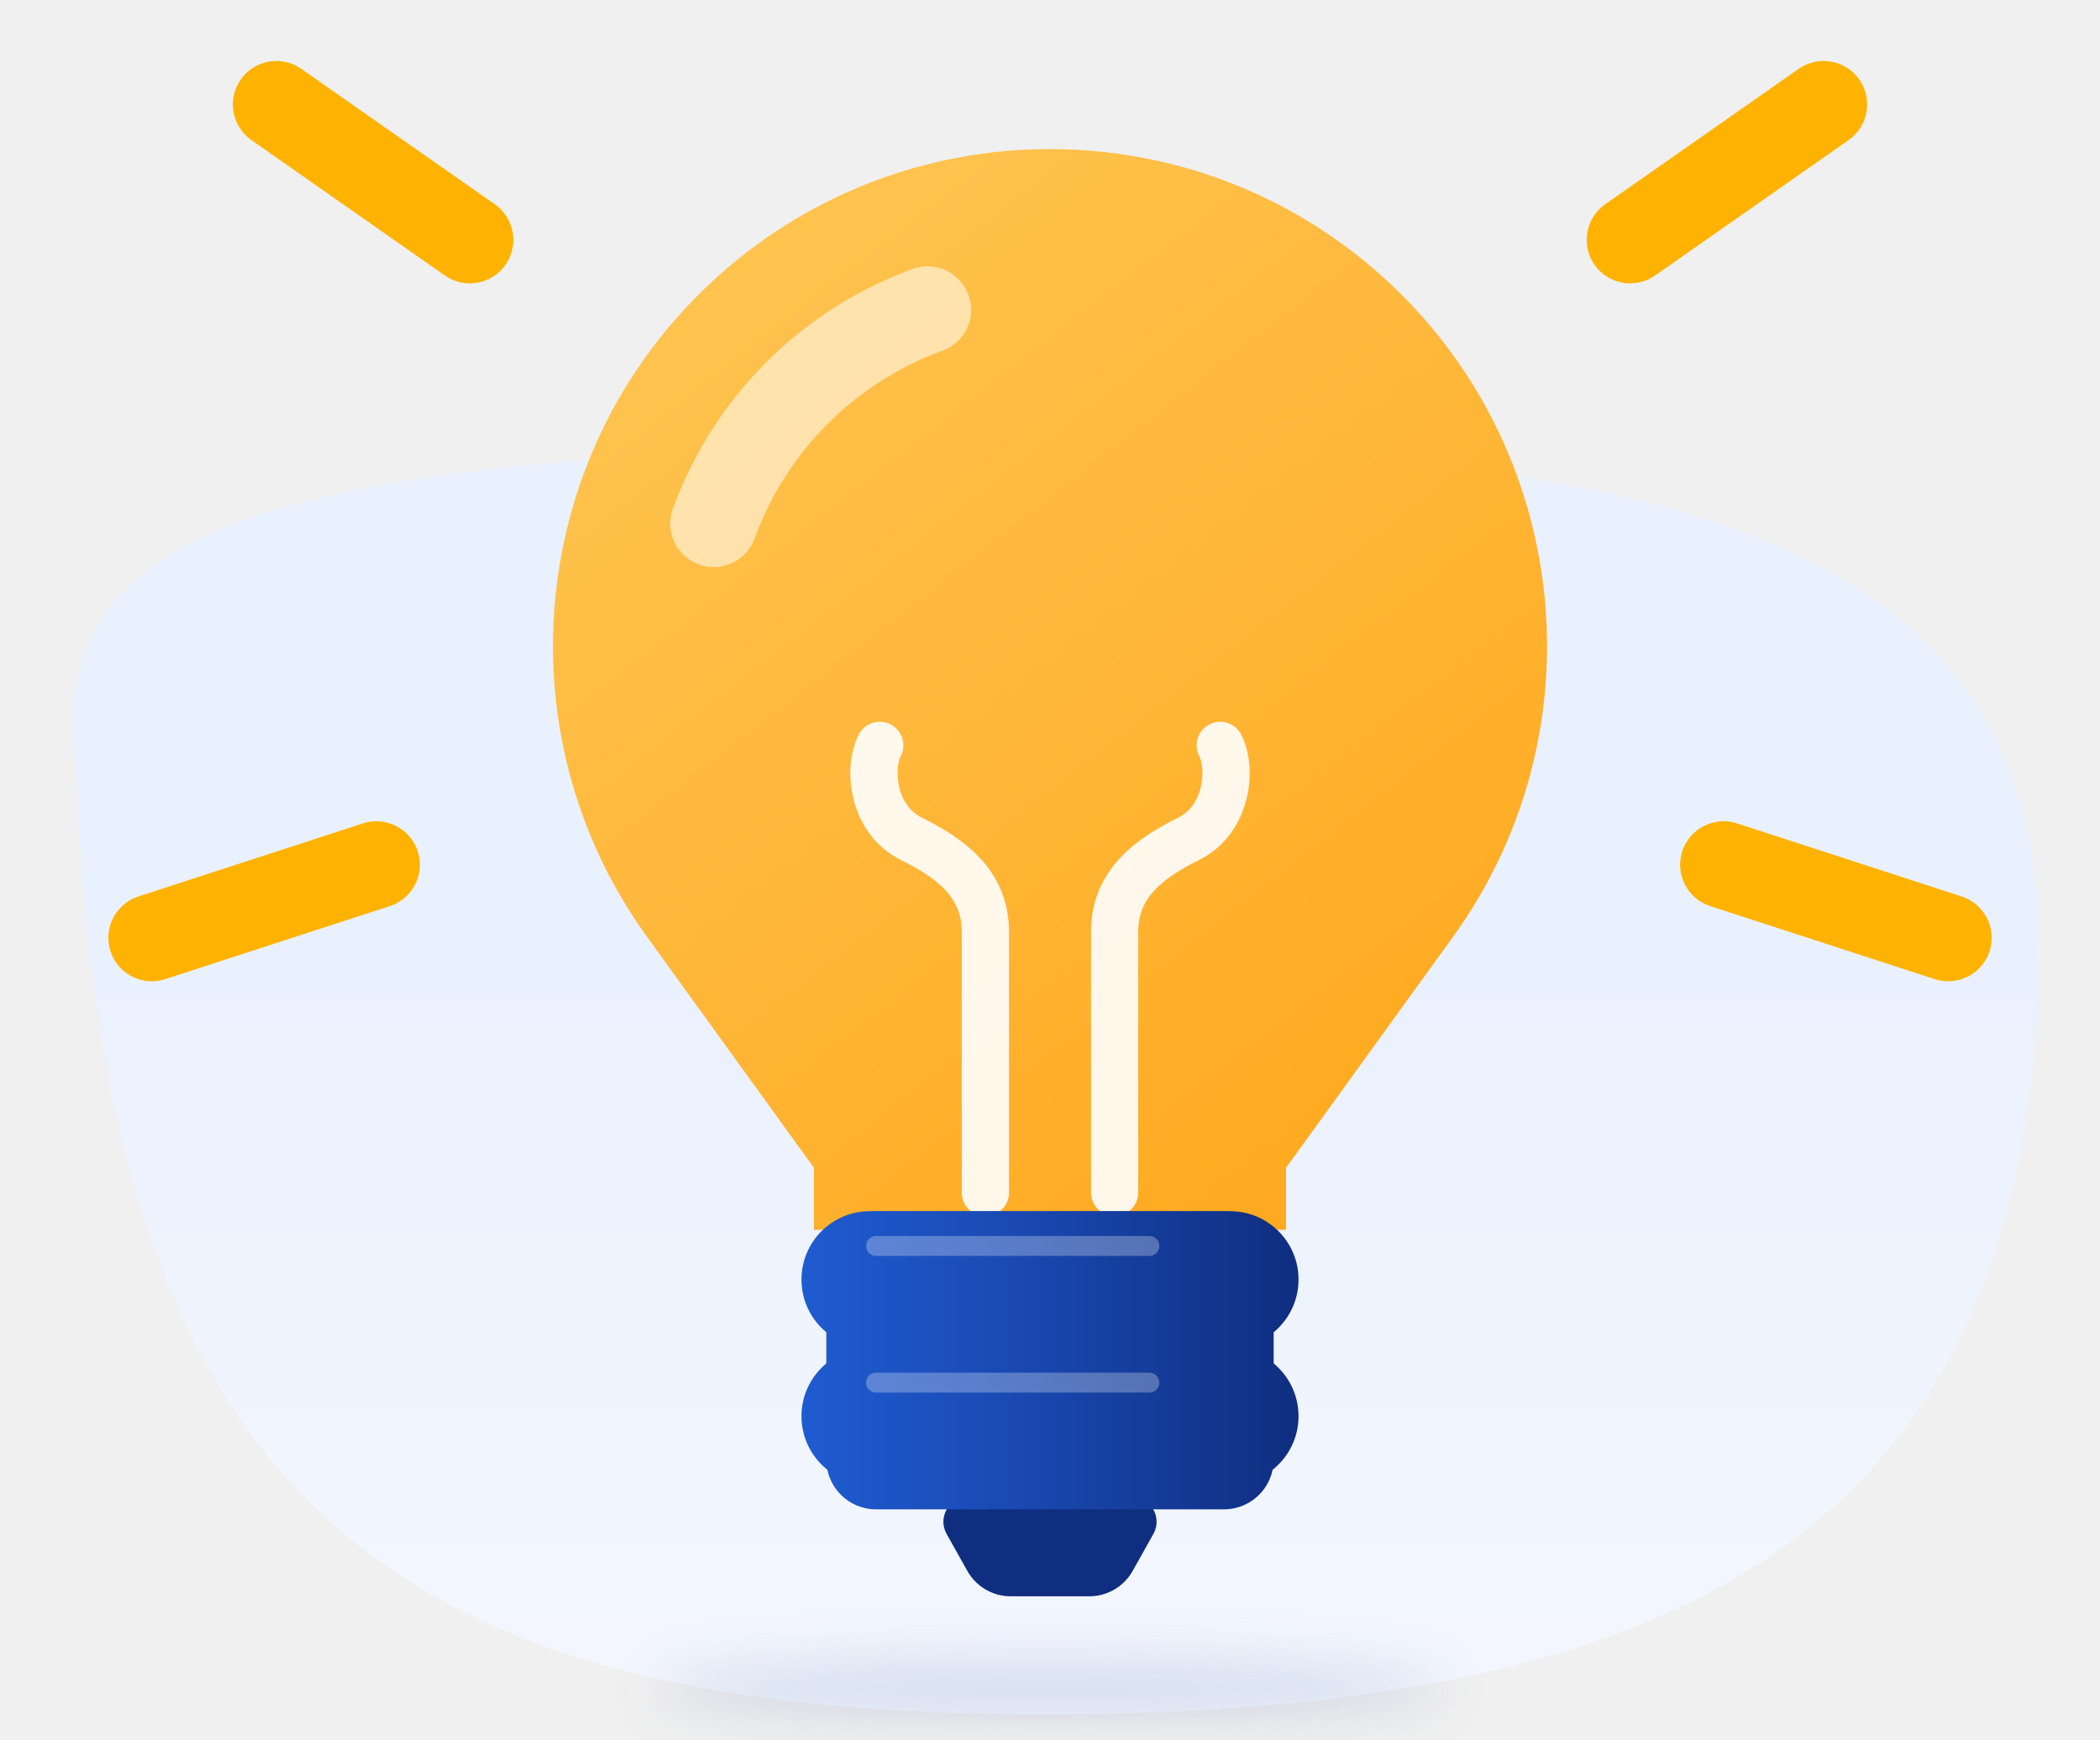
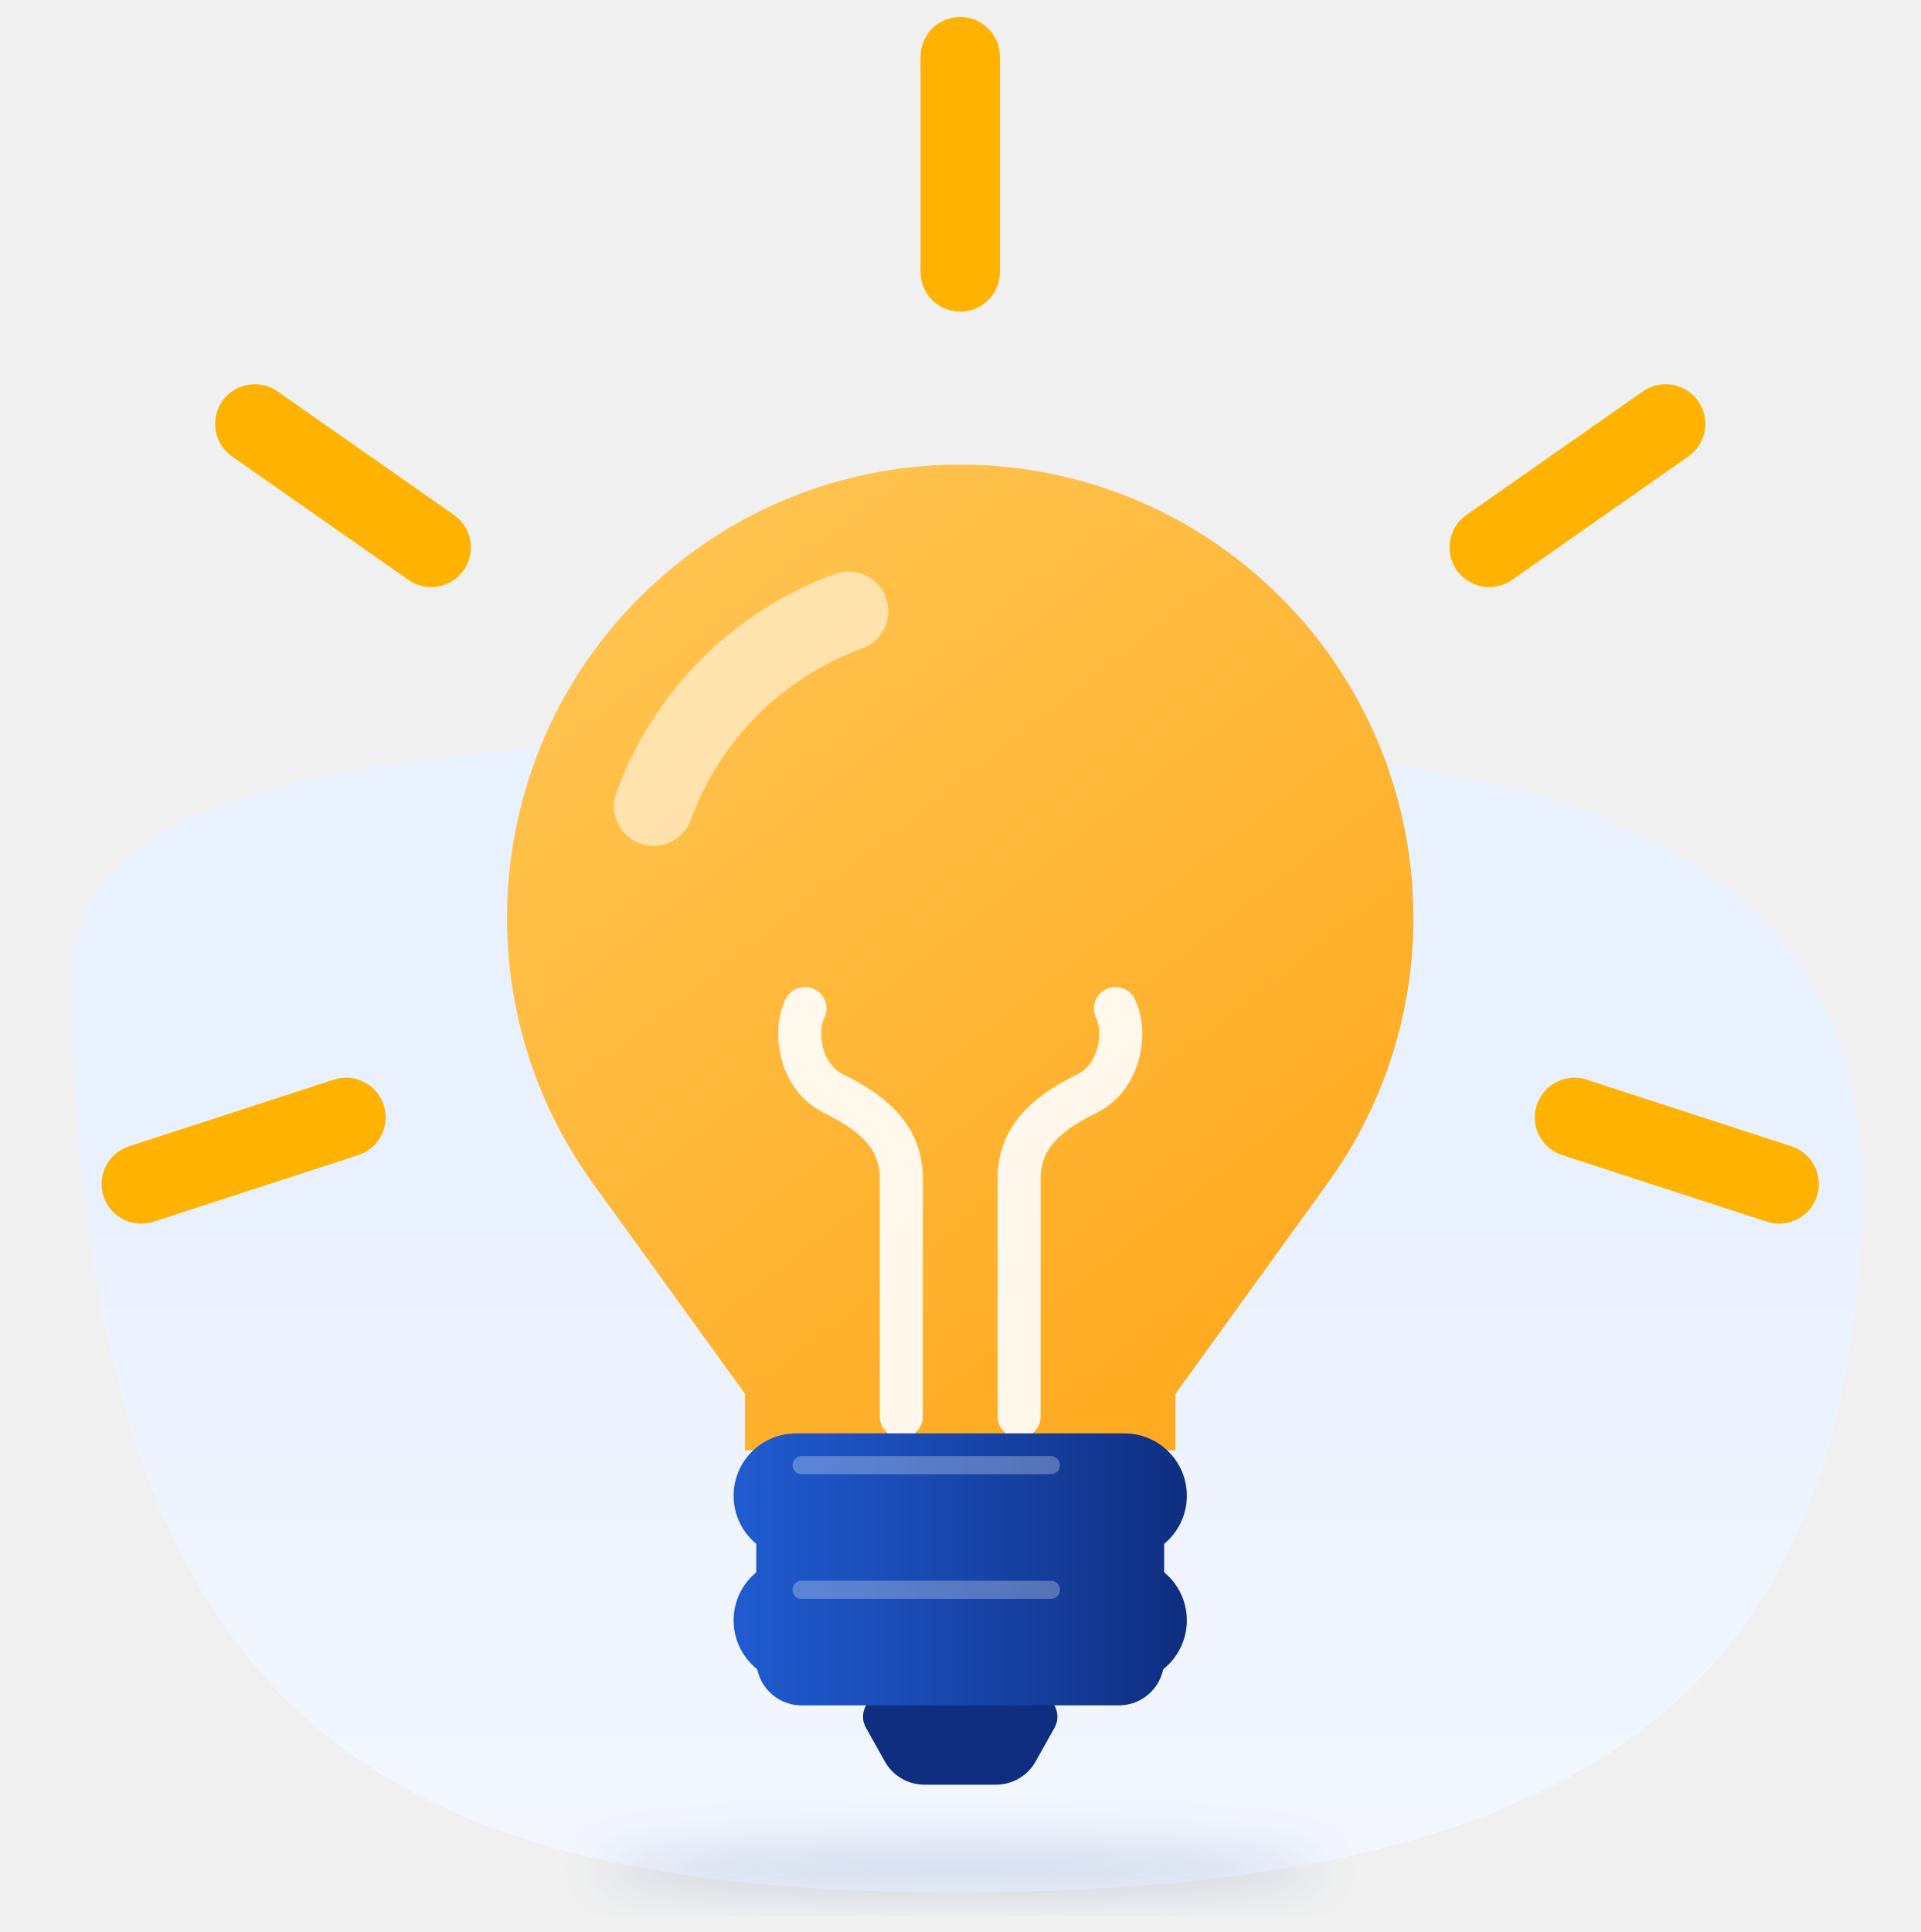
- <svg xmlns="http://www.w3.org/2000/svg" viewBox="0 0 169 140" width="169" height="140">
+ <svg xmlns="http://www.w3.org/2000/svg" viewBox="0.00 -29.00 169.00 170.50" width="169" height="170">
  <defs>
    <filter id="sfuma-ombra" filterUnits="userSpaceOnUse" x="0" y="0" width="169" height="140">
      <feGaussianBlur stdDeviation="2" />
    </filter>
    <filter id="sfuma-alone" filterUnits="userSpaceOnUse" x="0" y="0" width="169" height="140">
      <feGaussianBlur stdDeviation="5" />
    </filter>
    <filter id="sfuma-lieve" filterUnits="userSpaceOnUse" x="0" y="0" width="169" height="140">
      <feGaussianBlur stdDeviation="0.8" />
    </filter>
    <linearGradient id="nuvola-fondo" gradientUnits="userSpaceOnUse" x1="0" y1="0" x2="0" y2="140">
      <stop offset="0" stop-color="#EAF1FE" />
      <stop offset="0.55" stop-color="#EAF1FE" />
      <stop offset="1" stop-color="#F4F7FE" />
    </linearGradient>
    <linearGradient id="vetro-luce" gradientUnits="userSpaceOnUse" x1="44.5" y1="12" x2="112.5" y2="99">
      <stop offset="0" stop-color="#FFC857" />
      <stop offset="0.5" stop-color="#FFB83A" />
      <stop offset="1" stop-color="#FFA81C" />
    </linearGradient>
    <linearGradient id="attacco-luce" gradientUnits="userSpaceOnUse" x1="64.5" y1="0" x2="104.5" y2="0">
      <stop offset="0" stop-color="#1F5BD0" />
      <stop offset="0.35" stop-color="#1B4DB8" />
      <stop offset="1" stop-color="#0F2E80" />
    </linearGradient>
  </defs>
  <g id="nuvola" fill="url(#nuvola-fondo)">
    <path d="M6 60 C4 40 30 36 84 36 C140 36 166 46 164 80 C162 120 140 138 84 138 C30 138 8 120 6 60 Z" />
  </g>
  <ellipse id="ombra" cx="84.5" cy="136" rx="32" ry="2.5" fill="#1E3A8A" opacity="0.14" filter="url(#sfuma-ombra)" />
  <g id="raggi">
    <path id="raggio-1" d="M37.81 19.31 L22.24 8.41" stroke="#FFB300" stroke-width="7" stroke-linecap="round" fill="none" />
    <path id="raggio-2" d="M84.5 -5 L84.5 -24" stroke="#FFB300" stroke-width="7" stroke-linecap="round" fill="none" />
    <path id="raggio-3" d="M131.19 19.31 L146.76 8.41" stroke="#FFB300" stroke-width="7" stroke-linecap="round" fill="none" />
    <path id="raggio-4" d="M30.29 69.61 L12.22 75.49" stroke="#FFB300" stroke-width="7" stroke-linecap="round" fill="none" />
    <path id="raggio-5" d="M138.71 69.61 L156.78 75.49" stroke="#FFB300" stroke-width="7" stroke-linecap="round" fill="none" />
  </g>
  <g id="lampadina">
    <path id="bulbo" d="M65.5 99 L65.5 94 L52.08 75.43 A40 40 0 1 1 116.92 75.43 L103.5 94 L103.5 99 Z" fill="url(#vetro-luce)" />
    <path id="bulbo-riflesso" d="M57.44 42.15 A28.8 28.8 0 0 1 74.65 24.94" stroke="#FFFFFF" stroke-opacity="0.55" stroke-width="7" stroke-linecap="round" fill="none" />
    <path id="filamento" d="M79.3 96 L79.3 75 C79.3 71 76.3 69 73.3 67.5 C70.3 66 69.8 62 70.8 60 M89.7 96 L89.7 75 C89.7 71 92.7 69 95.7 67.5 C98.7 66 99.2 62 98.2 60" stroke="#FFFFFF" stroke-opacity="0.9" stroke-width="3.8" stroke-linecap="round" stroke-linejoin="round" fill="none" />
    <path id="filamento-centro" d="M84.5 96 V71" stroke="#FFFFFF" stroke-opacity="0" stroke-width="1" />
    <g id="attacco">
      <path id="attacco-punta" d="M77.92 120.5 L91.08 120.5 C92.61 120.5 93.57 122.15 92.82 123.48 L91.15 126.46 C90.44 127.72 89.11 128.5 87.66 128.5 L81.34 128.5 C79.89 128.5 78.56 127.72 77.85 126.46 L76.18 123.48 C75.43 122.15 76.39 120.5 77.92 120.5 Z" fill="#0F2E80" />
      <path id="attacco-corpo" d="M70.5 97.5 L98.5 97.5 C100.71 97.5 102.5 99.29 102.5 101.5 L102.5 117.5 C102.5 119.71 100.71 121.5 98.5 121.5 L70.5 121.5 C68.29 121.5 66.5 119.71 66.5 117.5 L66.5 101.5 C66.5 99.29 68.29 97.5 70.5 97.5 Z" fill="url(#attacco-luce)" />
      <path id="attacco-anello-1" d="M70 97.5 L99 97.5 C102.04 97.5 104.5 99.96 104.5 103 L104.5 103 C104.5 106.04 102.04 108.5 99 108.5 L70 108.5 C66.96 108.5 64.5 106.04 64.5 103 L64.5 103 C64.5 99.96 66.96 97.5 70 97.5 Z" fill="url(#attacco-luce)" />
      <path d="M70.5 100.3 H92.5" stroke="#FFFFFF" stroke-opacity="0.28" stroke-width="1.6" stroke-linecap="round" />
      <path id="attacco-anello-2" d="M70 108.5 L99 108.5 C102.04 108.5 104.5 110.96 104.5 114 L104.5 114 C104.5 117.04 102.04 119.5 99 119.5 L70 119.5 C66.96 119.5 64.5 117.04 64.5 114 L64.5 114 C64.5 110.96 66.96 108.5 70 108.5 Z" fill="url(#attacco-luce)" />
      <path d="M70.5 111.3 H92.5" stroke="#FFFFFF" stroke-opacity="0.28" stroke-width="1.6" stroke-linecap="round" />
    </g>
  </g>
</svg>
